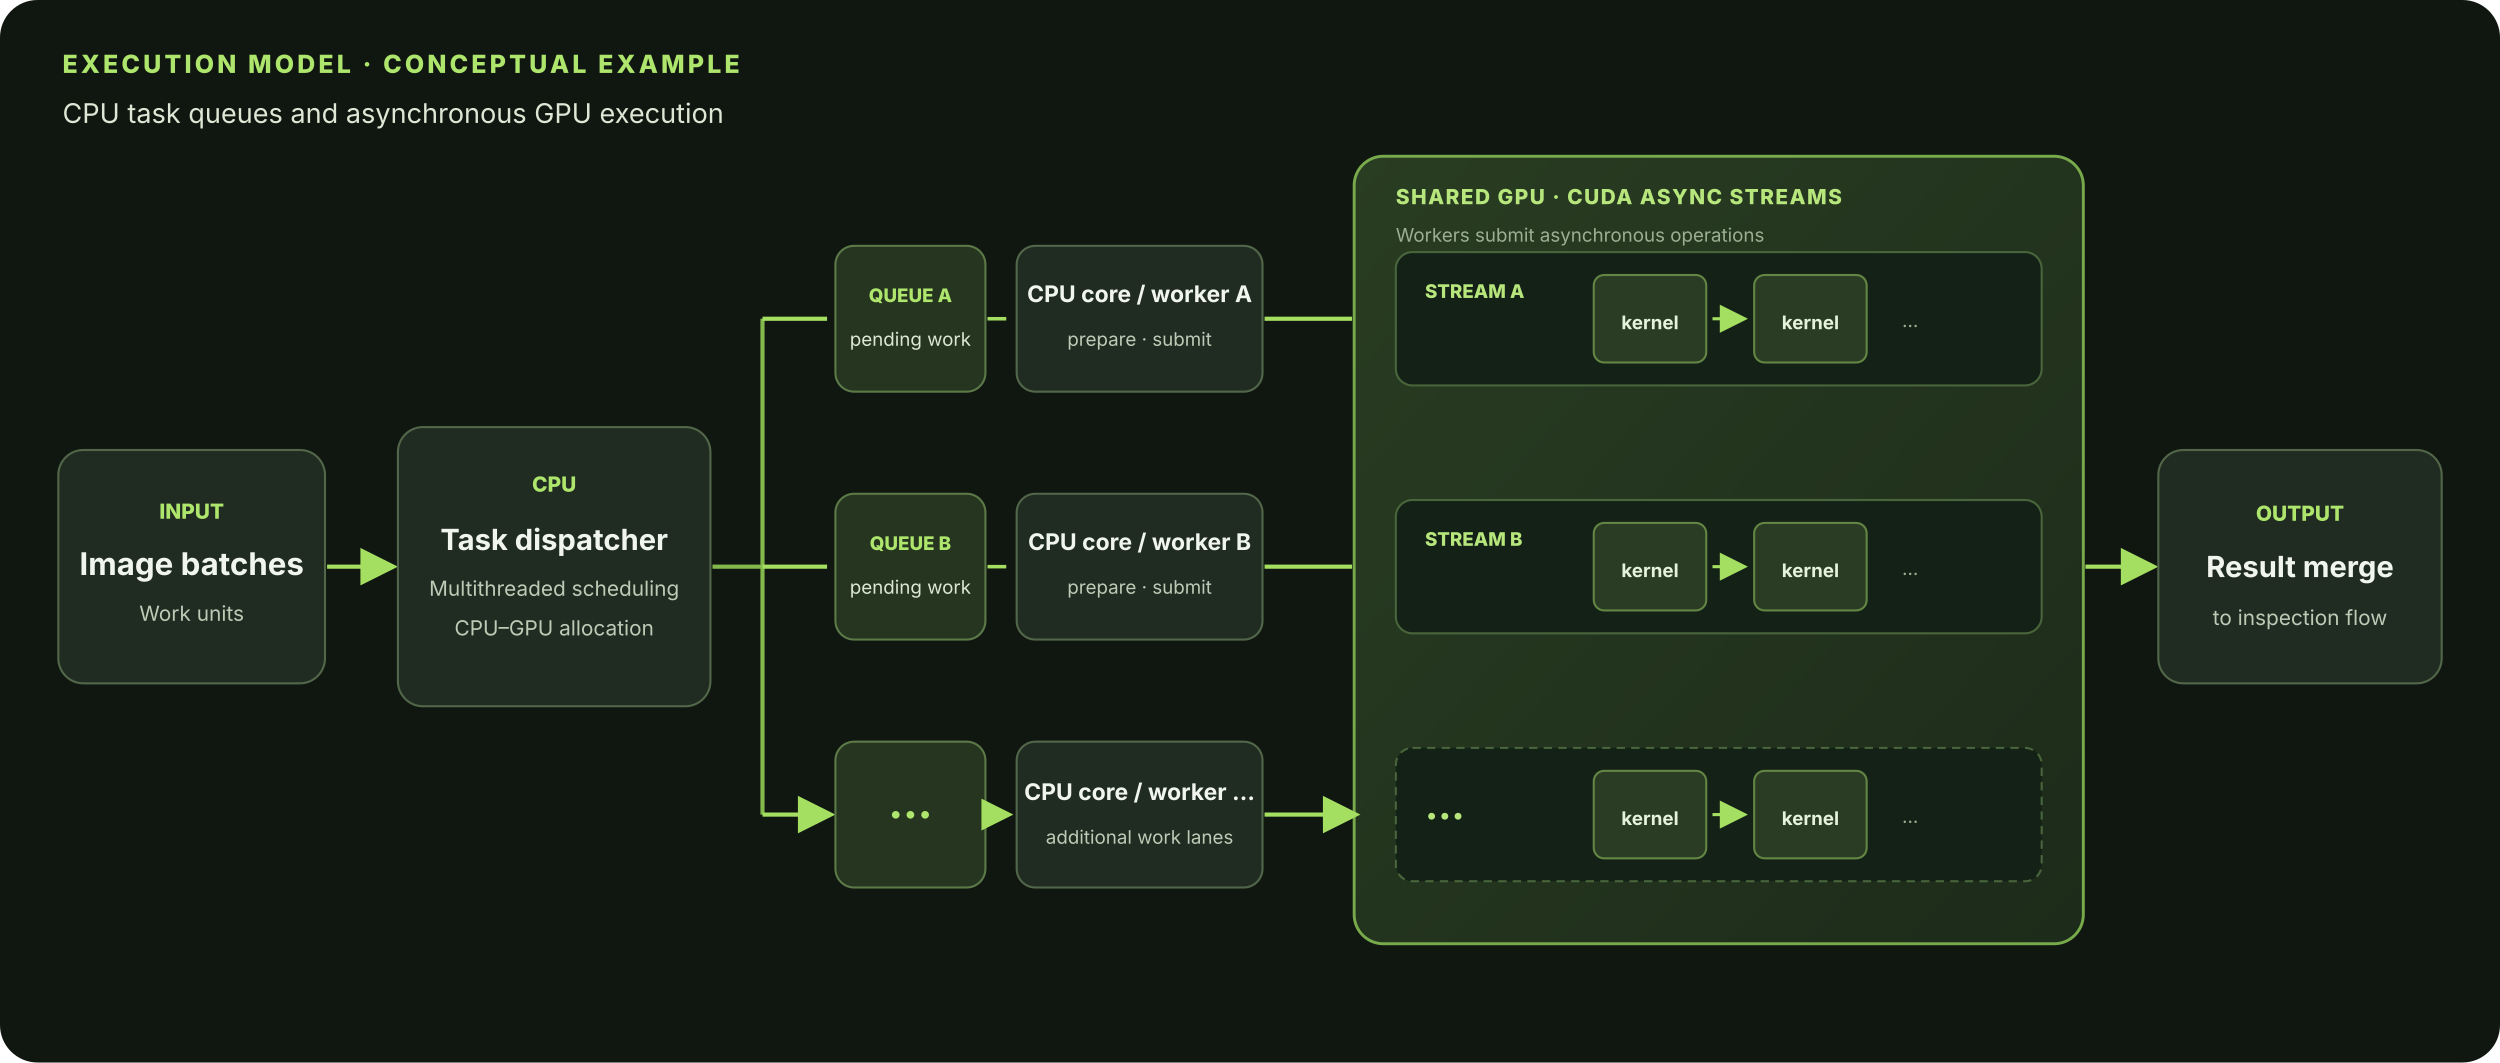
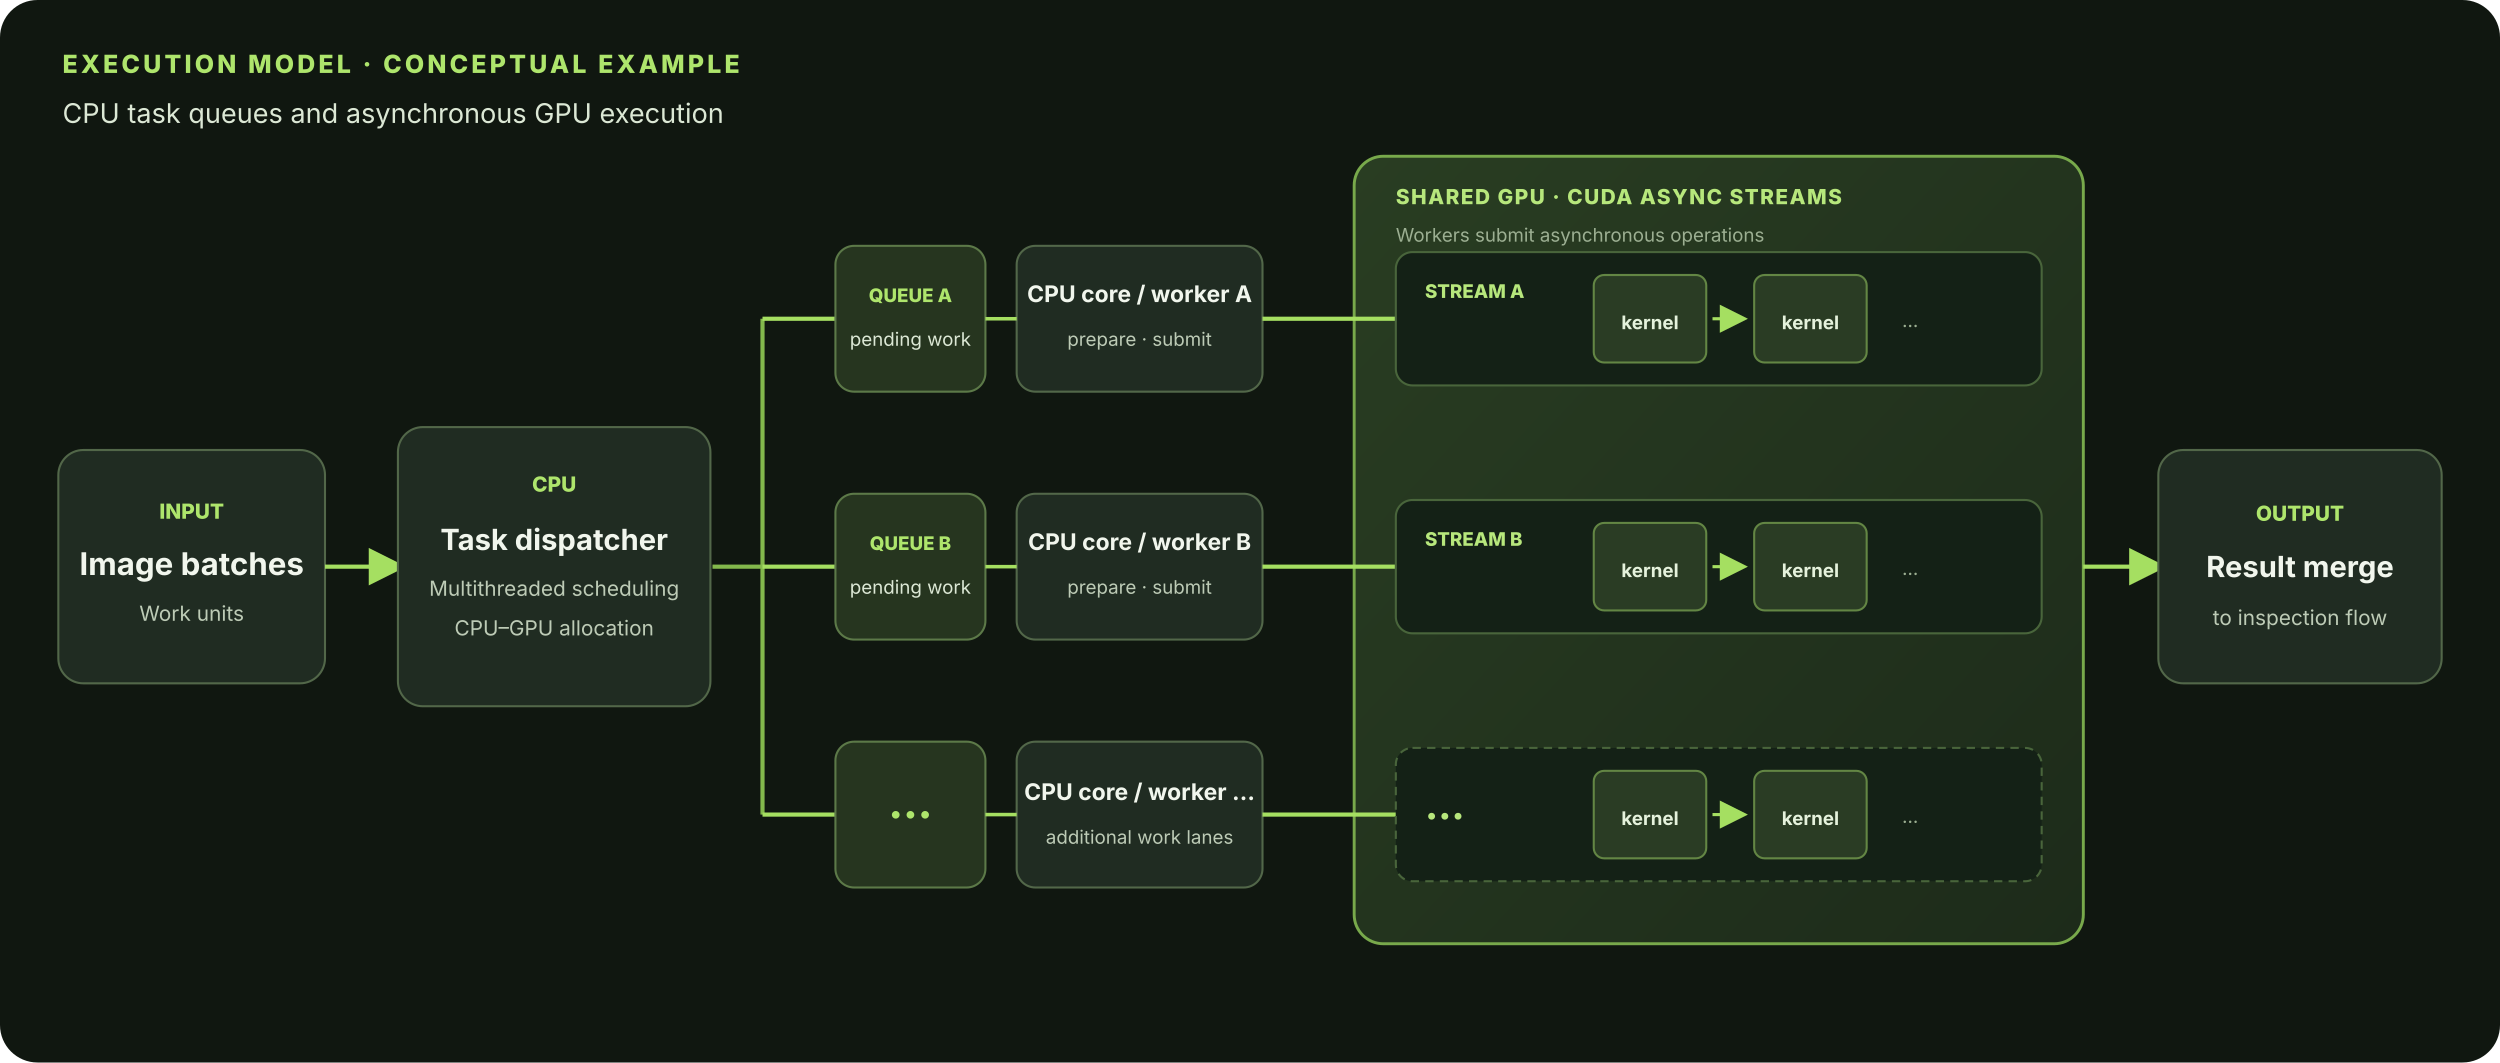
<svg xmlns="http://www.w3.org/2000/svg" width="1200" height="510" viewBox="0 0 1200 510" role="img" aria-labelledby="title desc">
  <defs>
    <marker id="arrow" markerWidth="9" markerHeight="9" refX="7" refY="4.5" orient="auto">
      <path d="M0 0 9 4.5 0 9Z" fill="#a5df61" />
    </marker>
    <linearGradient id="gpu" x1="0" x2="1" y1="0" y2="1">
      <stop stop-color="#293d22" />
      <stop offset="1" stop-color="#1d2b1a" />
    </linearGradient>
  </defs>
  <rect width="1200" height="510" rx="18" fill="#101710" />
  <text x="30" y="35" fill="#aee56c" font-family="Inter,Arial,sans-serif" font-size="12" font-weight="800" letter-spacing="1.5">EXECUTION MODEL · CONCEPTUAL EXAMPLE</text>
  <text x="30" y="59" fill="#dce8d5" font-family="Inter,Arial,sans-serif" font-size="13">CPU task queues and asynchronous GPU execution</text>
  <rect x="28" y="216" width="128" height="112" rx="12" fill="#202c22" stroke="#526749" />
  <text x="92" y="249" fill="#aee56c" font-family="Inter,Arial,sans-serif" font-size="10" font-weight="800" text-anchor="middle">INPUT</text>
  <text x="92" y="276" fill="#f1f6ed" font-family="Inter,Arial,sans-serif" font-size="15" font-weight="750" text-anchor="middle">Image batches</text>
  <text x="92" y="298" fill="#bdcbb6" font-family="Inter,Arial,sans-serif" font-size="10" text-anchor="middle">Work units</text>
-   <path d="M157 272H187" stroke="#a5df61" stroke-width="2" marker-end="url(#arrow)" />
+   <path d="M156 272H191" stroke="#a5df61" stroke-width="2" marker-end="url(#arrow)" />
  <rect x="191" y="205" width="150" height="134" rx="12" fill="#202c22" stroke="#526749" />
  <text x="266" y="236" fill="#aee56c" font-family="Inter,Arial,sans-serif" font-size="10" font-weight="800" text-anchor="middle">CPU</text>
  <text x="266" y="264" fill="#f1f6ed" font-family="Inter,Arial,sans-serif" font-size="14" font-weight="750" text-anchor="middle">Task dispatcher</text>
  <text x="266" y="286" fill="#bdcbb6" font-family="Inter,Arial,sans-serif" font-size="10" text-anchor="middle">Multithreaded scheduling</text>
  <text x="266" y="305" fill="#bdcbb6" font-family="Inter,Arial,sans-serif" font-size="10" text-anchor="middle">CPU–GPU allocation</text>
  <path d="M342 272H366M366 153V391" fill="none" stroke="#83b84c" stroke-width="2" />
-   <path d="M366 153H397M366 272H397M366 391H397" stroke="#a5df61" stroke-width="2" marker-end="url(#arrow)" />
+   <path d="M366 153H401M366 272H401M366 391H401" stroke="#a5df61" stroke-width="2" />
  <g font-family="Inter,Arial,sans-serif">
    <rect x="401" y="118" width="72" height="70" rx="9" fill="#26351f" stroke="#5c7948" />
    <text x="437" y="145" fill="#aee56c" font-size="9" font-weight="800" text-anchor="middle">QUEUE A</text>
    <text x="437" y="166" fill="#dce8d5" font-size="9" text-anchor="middle">pending work</text>
    <rect x="488" y="118" width="118" height="70" rx="9" fill="#202c22" stroke="#526749" />
    <text x="547" y="145" fill="#f1f6ed" font-size="11" font-weight="750" text-anchor="middle">CPU core / worker A</text>
    <text x="547" y="166" fill="#bdcbb6" font-size="9" text-anchor="middle">prepare · submit</text>
    <rect x="401" y="237" width="72" height="70" rx="9" fill="#26351f" stroke="#5c7948" />
    <text x="437" y="264" fill="#aee56c" font-size="9" font-weight="800" text-anchor="middle">QUEUE B</text>
    <text x="437" y="285" fill="#dce8d5" font-size="9" text-anchor="middle">pending work</text>
    <rect x="488" y="237" width="118" height="70" rx="9" fill="#202c22" stroke="#526749" />
    <text x="547" y="264" fill="#f1f6ed" font-size="11" font-weight="750" text-anchor="middle">CPU core / worker B</text>
    <text x="547" y="285" fill="#bdcbb6" font-size="9" text-anchor="middle">prepare · submit</text>
    <rect x="401" y="356" width="72" height="70" rx="9" fill="#26351f" stroke="#5c7948" />
    <text x="437" y="398" fill="#aee56c" font-size="20" font-weight="800" text-anchor="middle">···</text>
    <rect x="488" y="356" width="118" height="70" rx="9" fill="#202c22" stroke="#526749" />
    <text x="547" y="384" fill="#f1f6ed" font-size="11" font-weight="750" text-anchor="middle">CPU core / worker …</text>
    <text x="547" y="405" fill="#bdcbb6" font-size="9" text-anchor="middle">additional work lanes</text>
  </g>
-   <path d="M474 153H483M474 272H483M474 391H483" stroke="#a5df61" stroke-width="1.7" marker-end="url(#arrow)" />
+   <path d="M473 153H488M473 272H488M473 391H488" stroke="#a5df61" stroke-width="1.7" />
  <rect x="650" y="75" width="350" height="378" rx="14" fill="url(#gpu)" stroke="#78a94b" stroke-width="1.4" />
  <text x="670" y="98" fill="#b7e77c" font-family="Inter,Arial,sans-serif" font-size="10" font-weight="800" letter-spacing=".7">SHARED GPU · CUDA ASYNC STREAMS</text>
  <text x="670" y="116" fill="#9caf92" font-family="Inter,Arial,sans-serif" font-size="9">Workers submit asynchronous operations</text>
-   <path d="M607 153H649M607 272H649M607 391H649" fill="none" stroke="#a5df61" stroke-width="2" marker-end="url(#arrow)" />
+   <path d="M606 153H670M606 272H670M606 391H670" fill="none" stroke="#a5df61" stroke-width="2" />
  <g font-family="Inter,Arial,sans-serif">
    <rect x="670" y="121" width="310" height="64" rx="8" fill="#142116" stroke="#49653b" />
    <text x="684" y="143" fill="#b7e77c" font-size="9" font-weight="800">STREAM A</text>
    <rect x="765" y="132" width="54" height="42" rx="5" fill="#2a3c24" stroke="#638644" />
    <text x="792" y="158" fill="#e5f2dc" font-size="9" font-weight="700" text-anchor="middle">kernel</text>
    <path d="M822 153H836" stroke="#a5df61" stroke-width="1.5" marker-end="url(#arrow)" />
    <rect x="842" y="132" width="54" height="42" rx="5" fill="#2a3c24" stroke="#638644" />
    <text x="869" y="158" fill="#e5f2dc" font-size="9" font-weight="700" text-anchor="middle">kernel</text>
    <text x="913" y="157" fill="#9caf92" font-size="9">…</text>
    <rect x="670" y="240" width="310" height="64" rx="8" fill="#142116" stroke="#49653b" />
    <text x="684" y="262" fill="#b7e77c" font-size="9" font-weight="800">STREAM B</text>
    <rect x="765" y="251" width="54" height="42" rx="5" fill="#2a3c24" stroke="#638644" />
    <text x="792" y="277" fill="#e5f2dc" font-size="9" font-weight="700" text-anchor="middle">kernel</text>
    <path d="M822 272H836" stroke="#a5df61" stroke-width="1.5" marker-end="url(#arrow)" />
    <rect x="842" y="251" width="54" height="42" rx="5" fill="#2a3c24" stroke="#638644" />
    <text x="869" y="277" fill="#e5f2dc" font-size="9" font-weight="700" text-anchor="middle">kernel</text>
    <text x="913" y="276" fill="#9caf92" font-size="9">…</text>
    <rect x="670" y="359" width="310" height="64" rx="8" fill="#142116" stroke="#49653b" stroke-dasharray="4 3" />
    <text x="684" y="398" fill="#b7e77c" font-size="18" font-weight="800">···</text>
    <rect x="765" y="370" width="54" height="42" rx="5" fill="#2a3c24" stroke="#638644" />
    <text x="792" y="396" fill="#e5f2dc" font-size="9" font-weight="700" text-anchor="middle">kernel</text>
    <path d="M822 391H836" stroke="#a5df61" stroke-width="1.5" marker-end="url(#arrow)" />
    <rect x="842" y="370" width="54" height="42" rx="5" fill="#2a3c24" stroke="#638644" />
    <text x="869" y="396" fill="#e5f2dc" font-size="9" font-weight="700" text-anchor="middle">kernel</text>
    <text x="913" y="395" fill="#9caf92" font-size="9">…</text>
  </g>
-   <path d="M1001 272H1032" stroke="#a5df61" stroke-width="2" marker-end="url(#arrow)" />
+   <path d="M1000 272H1036" stroke="#a5df61" stroke-width="2" marker-end="url(#arrow)" />
  <rect x="1036" y="216" width="136" height="112" rx="12" fill="#202c22" stroke="#526749" />
  <text x="1104" y="250" fill="#aee56c" font-family="Inter,Arial,sans-serif" font-size="10" font-weight="800" text-anchor="middle">OUTPUT</text>
  <text x="1104" y="277" fill="#f1f6ed" font-family="Inter,Arial,sans-serif" font-size="14" font-weight="750" text-anchor="middle">Result merge</text>
  <text x="1104" y="300" fill="#bdcbb6" font-family="Inter,Arial,sans-serif" font-size="10" text-anchor="middle">to inspection flow</text>
</svg>
